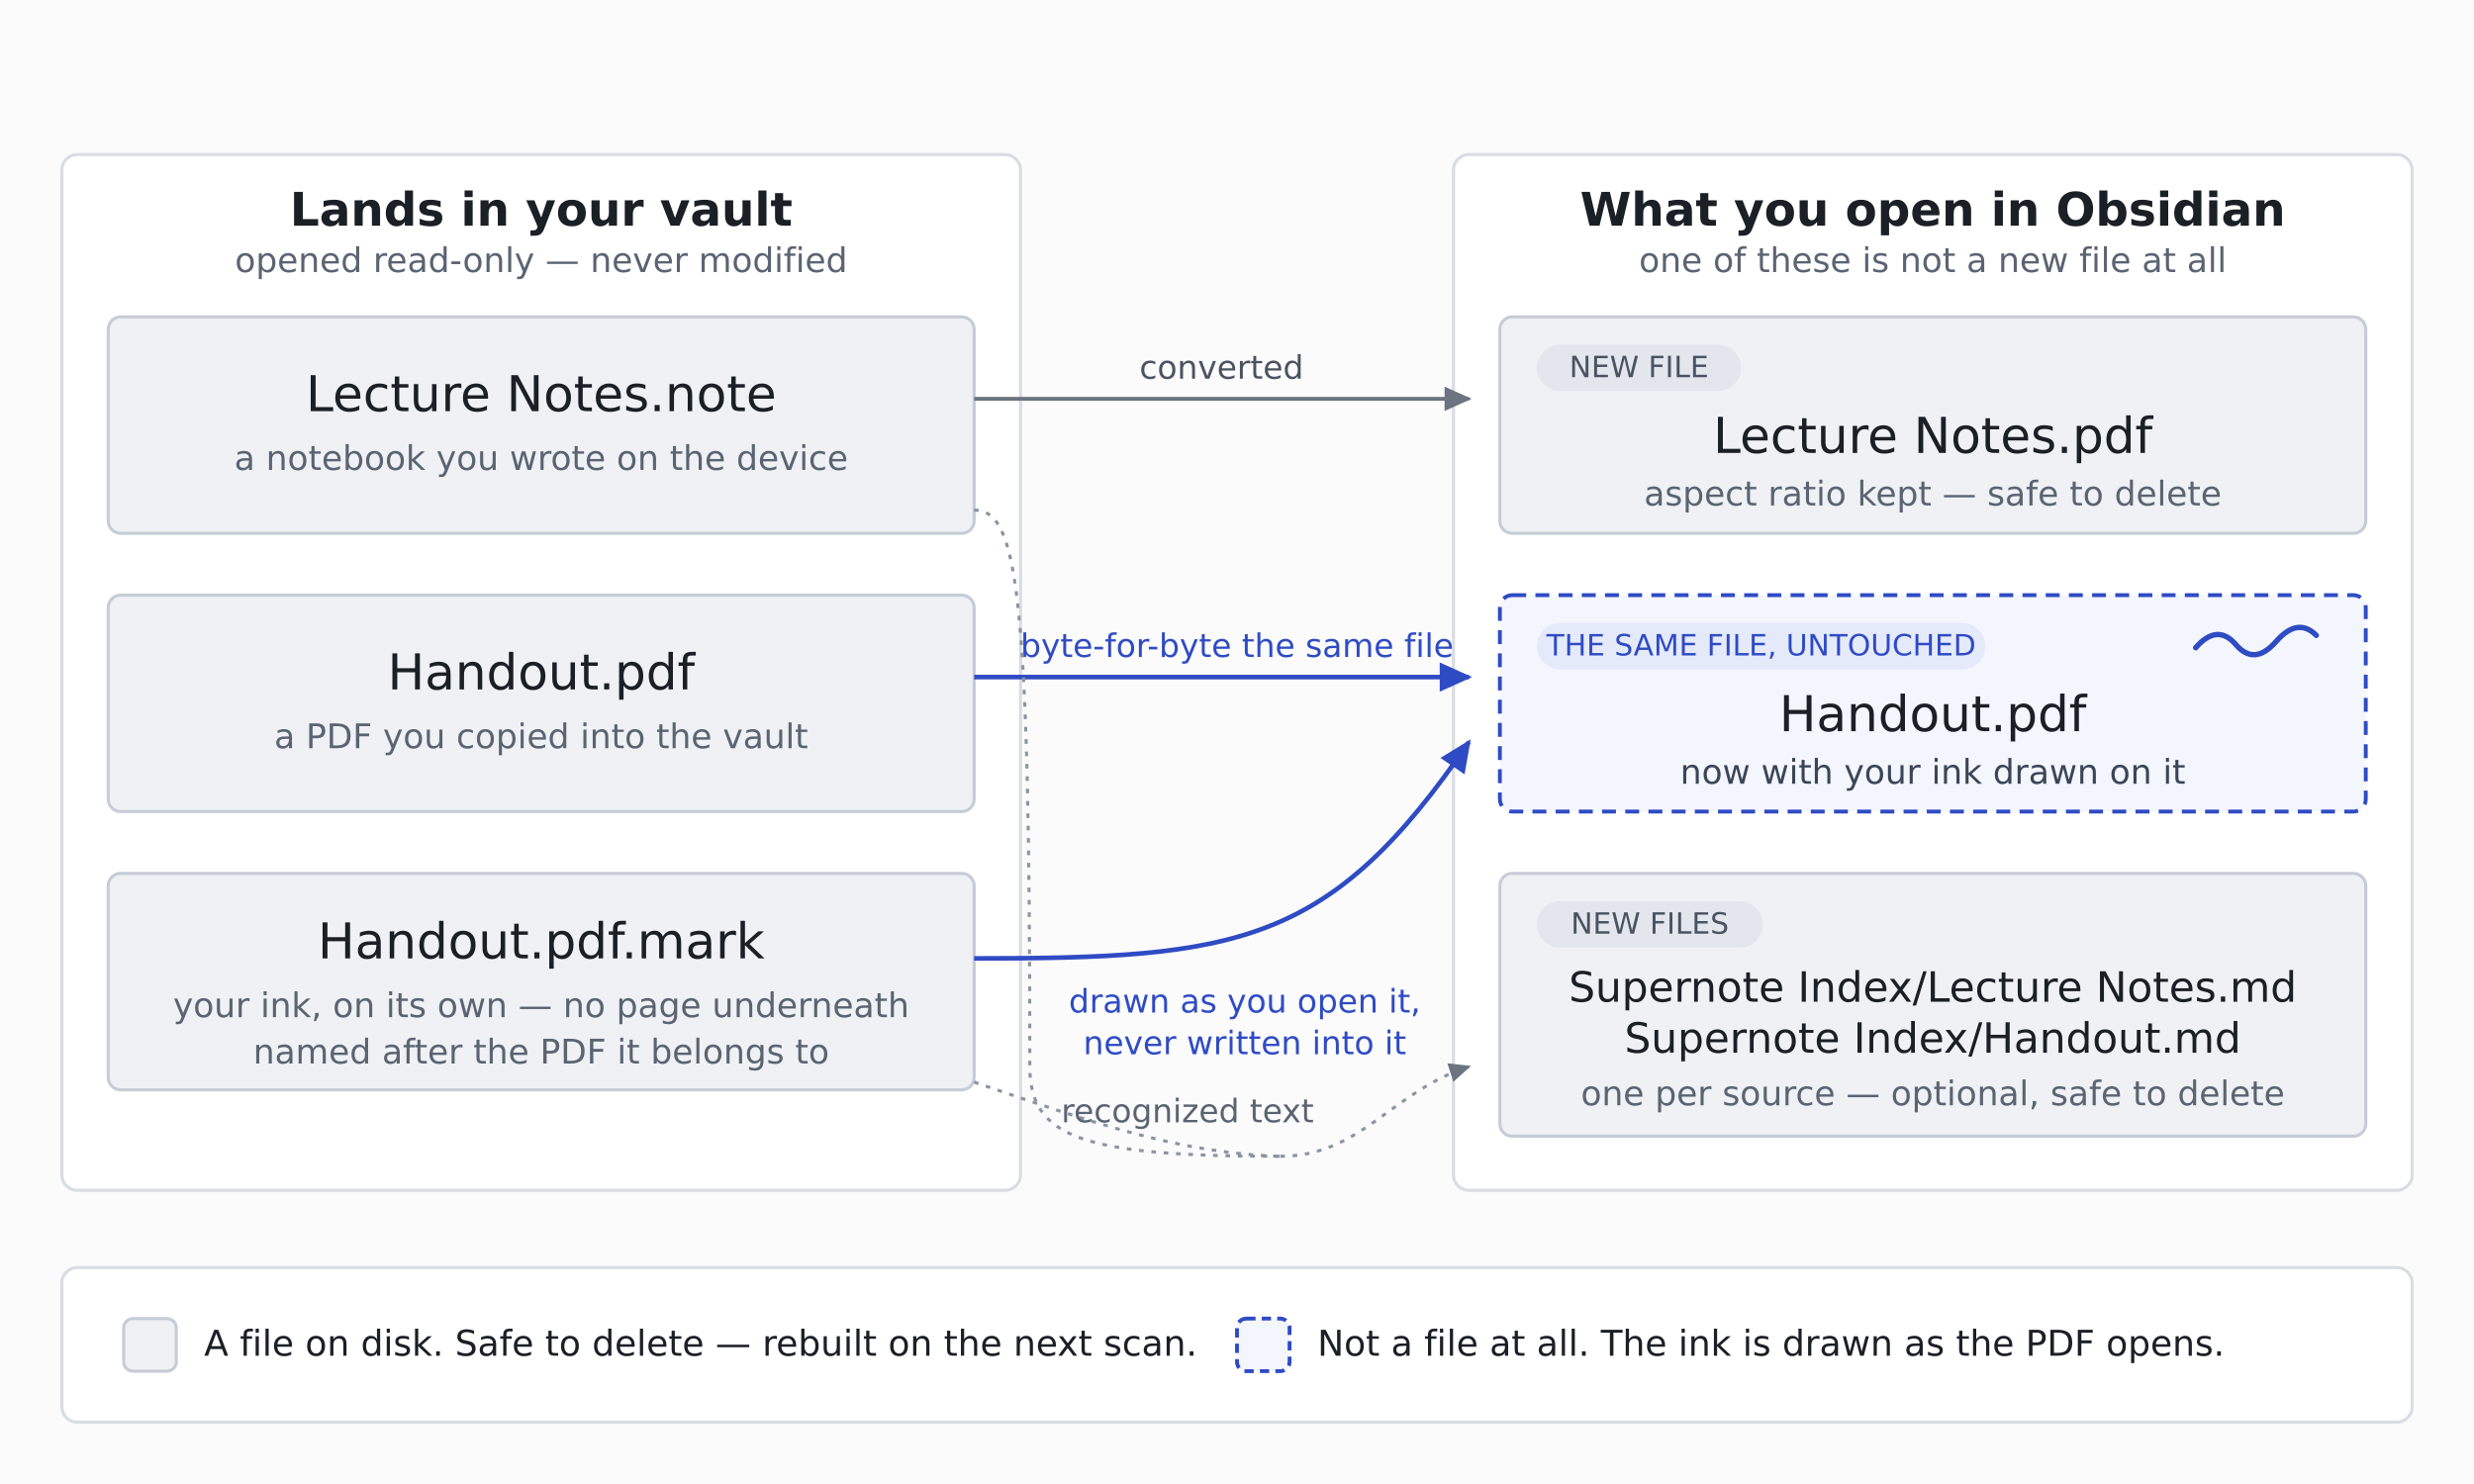
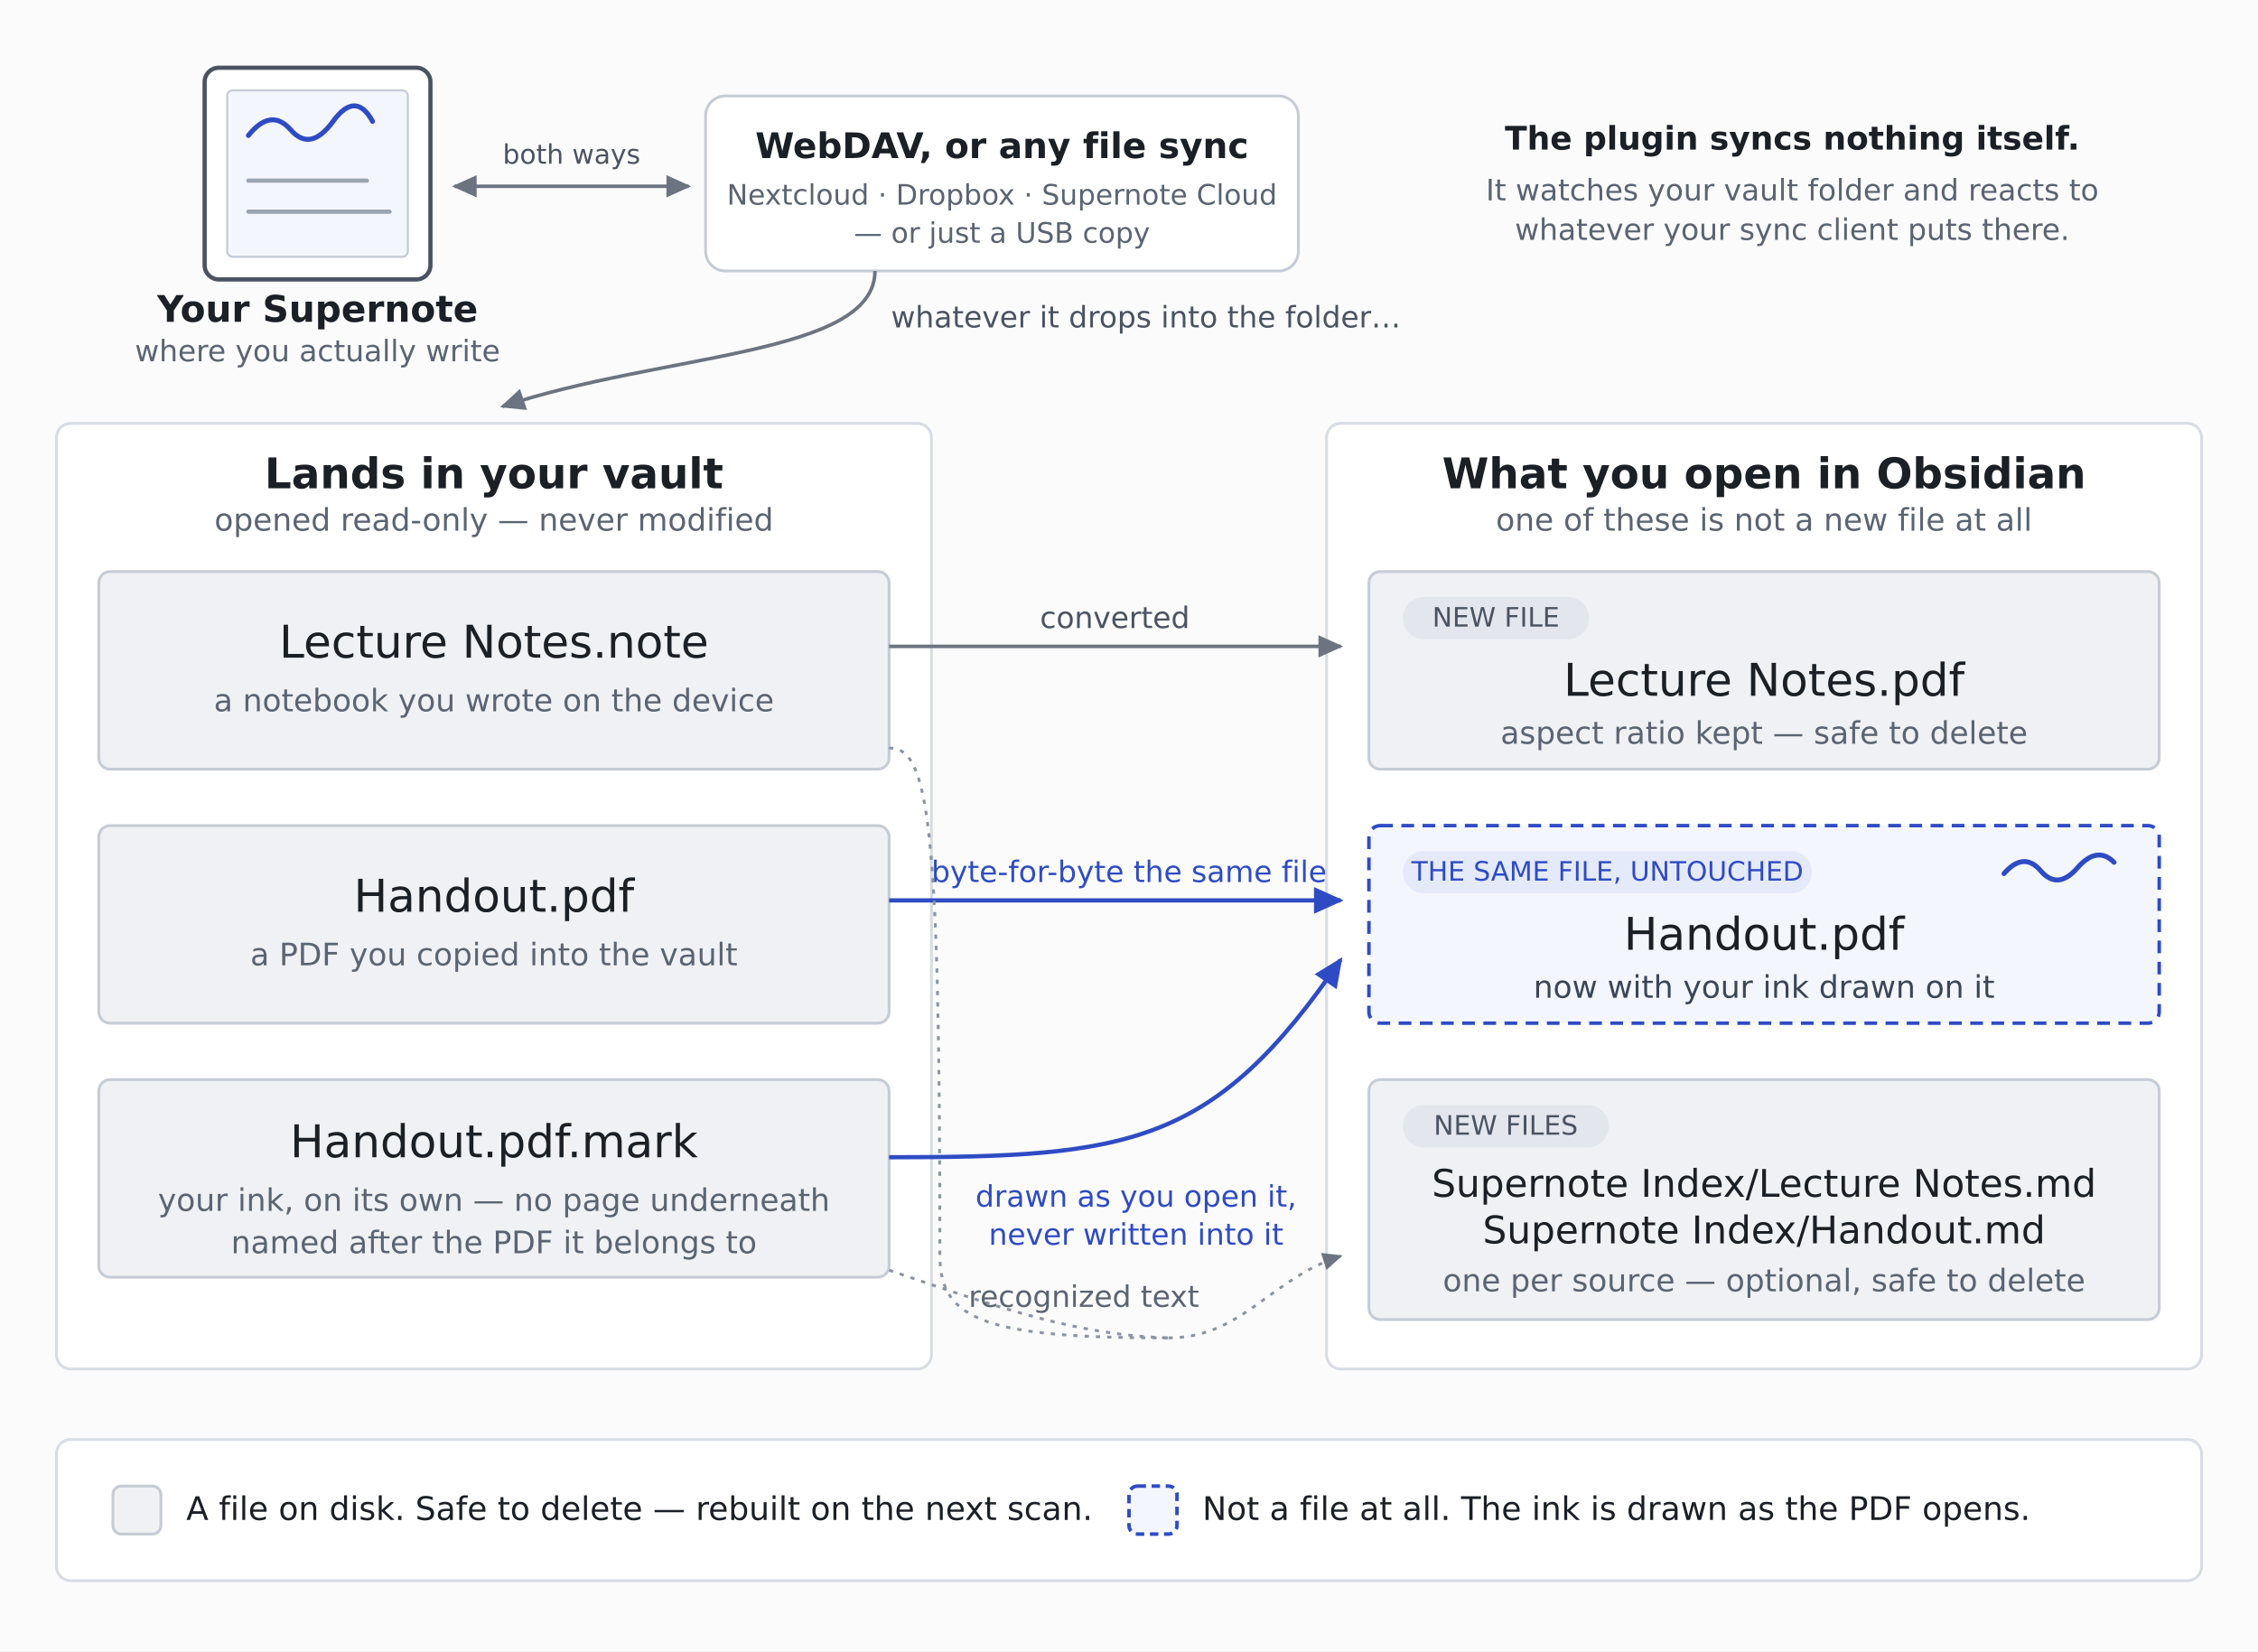
- <svg xmlns="http://www.w3.org/2000/svg" width="1600" height="960" viewBox="0 0 1600 960" font-family="DejaVu Sans, Helvetica, Arial, sans-serif">
+ <svg xmlns="http://www.w3.org/2000/svg" width="1600" height="1170" viewBox="0 0 1600 1170" font-family="DejaVu Sans, Helvetica, Arial, sans-serif">
  <defs>
    <marker id="tip" viewBox="0 0 10 10" refX="9" refY="5" markerWidth="7" markerHeight="7" orient="auto-start-reverse">
      <path d="M0,0.5 L10,5 L0,9.5 z" fill="#6B7480" />
    </marker>
    <marker id="tipInk" viewBox="0 0 10 10" refX="9" refY="5" markerWidth="7" markerHeight="7" orient="auto-start-reverse">
      <path d="M0,0.5 L10,5 L0,9.5 z" fill="#2F4BC4" />
    </marker>
  </defs>
-   <rect width="1600" height="960" fill="#FBFBFC" />
-   <rect x="40" y="100" width="620" height="670" rx="10" fill="#FFFFFF" stroke="#D8DCE3" stroke-width="2" />
-   <text x="350" y="146" text-anchor="middle" font-size="30" font-weight="bold" fill="#1B1F26">Lands in your vault</text>
-   <text x="350" y="176" text-anchor="middle" font-size="22" fill="#5A6472">opened read-only — never modified</text>
-   <rect x="70" y="205" width="560" height="140" rx="8" fill="#EFF1F4" stroke="#C6CCD6" stroke-width="2" />
-   <text x="350" y="266" text-anchor="middle" font-size="32" fill="#1B1F26">Lecture Notes.note</text>
-   <text x="350" y="304" text-anchor="middle" font-size="22" fill="#5A6472">a notebook you wrote on the device</text>
-   <rect x="70" y="385" width="560" height="140" rx="8" fill="#EFF1F4" stroke="#C6CCD6" stroke-width="2" />
-   <text x="350" y="446" text-anchor="middle" font-size="32" fill="#1B1F26">Handout.pdf</text>
-   <text x="350" y="484" text-anchor="middle" font-size="22" fill="#5A6472">a PDF you copied into the vault</text>
-   <rect x="70" y="565" width="560" height="140" rx="8" fill="#EFF1F4" stroke="#C6CCD6" stroke-width="2" />
-   <text x="350" y="620" text-anchor="middle" font-size="32" fill="#1B1F26">Handout.pdf.mark</text>
-   <text x="350" y="658" text-anchor="middle" font-size="22" fill="#5A6472">your ink, on its own — no page underneath</text>
-   <text x="350" y="688" text-anchor="middle" font-size="22" fill="#5A6472">named after the PDF it belongs to</text>
-   <rect x="940" y="100" width="620" height="670" rx="10" fill="#FFFFFF" stroke="#D8DCE3" stroke-width="2" />
-   <text x="1250" y="146" text-anchor="middle" font-size="30" font-weight="bold" fill="#1B1F26">What you open in Obsidian</text>
-   <text x="1250" y="176" text-anchor="middle" font-size="22" fill="#5A6472">one of these is not a new file at all</text>
-   <rect x="970" y="205" width="560" height="140" rx="8" fill="#EFF1F4" stroke="#C6CCD6" stroke-width="2" />
-   <rect x="994" y="223" width="132" height="30" rx="15" fill="#E3E7ED" />
-   <text x="1060" y="244" text-anchor="middle" font-size="19" fill="#4A5361">NEW FILE</text>
-   <text x="1250" y="293" text-anchor="middle" font-size="32" fill="#1B1F26">Lecture Notes.pdf</text>
-   <text x="1250" y="327" text-anchor="middle" font-size="22" fill="#5A6472">aspect ratio kept — safe to delete</text>
-   <rect x="970" y="385" width="560" height="140" rx="8" fill="#F4F6FE" stroke="#2F4BC4" stroke-width="2.5" stroke-dasharray="9 6" />
-   <rect x="994" y="403" width="290" height="30" rx="15" fill="#E5EAFB" />
-   <text x="1139" y="424" text-anchor="middle" font-size="19" fill="#2F4BC4">THE SAME FILE, UNTOUCHED</text>
-   <text x="1250" y="473" text-anchor="middle" font-size="32" fill="#1B1F26">Handout.pdf</text>
-   <text x="1250" y="507" text-anchor="middle" font-size="22" fill="#3A4657">now with your ink drawn on it</text>
-   <path d="M1420 419 q14 -16 26 -2 t26 -2 t26 -4" fill="none" stroke="#2F4BC4" stroke-width="3.5" stroke-linecap="round" />
-   <rect x="970" y="565" width="560" height="170" rx="8" fill="#EFF1F4" stroke="#C6CCD6" stroke-width="2" />
-   <rect x="994" y="583" width="146" height="30" rx="15" fill="#E3E7ED" />
-   <text x="1067" y="604" text-anchor="middle" font-size="19" fill="#4A5361">NEW FILES</text>
-   <text x="1250" y="648" text-anchor="middle" font-size="27" fill="#1B1F26">Supernote Index/Lecture Notes.md</text>
-   <text x="1250" y="681" text-anchor="middle" font-size="27" fill="#1B1F26">Supernote Index/Handout.md</text>
-   <text x="1250" y="715" text-anchor="middle" font-size="22" fill="#5A6472">one per source — optional, safe to delete</text>
-   <path d="M630 258 H950" fill="none" stroke="#6B7480" stroke-width="2.5" marker-end="url(#tip)" />
-   <text x="790" y="245" text-anchor="middle" font-size="21" fill="#4A5361">converted</text>
-   <path d="M630 438 H950" fill="none" stroke="#2F4BC4" stroke-width="3" marker-end="url(#tipInk)" />
-   <text x="800" y="425" text-anchor="middle" font-size="21" fill="#2F4BC4">byte-for-byte the same file</text>
-   <path d="M630 620 C 800 620, 860 612, 950 480" fill="none" stroke="#2F4BC4" stroke-width="3" marker-end="url(#tipInk)" />
-   <text x="805" y="655" text-anchor="middle" font-size="21" fill="#2F4BC4">drawn as you open it,</text>
-   <text x="805" y="682" text-anchor="middle" font-size="21" fill="#2F4BC4">never written into it</text>
-   <path d="M630 330 C 658 330, 666 380, 666 690 C 666 736, 700 748, 828 748" fill="none" stroke="#8A94A2" stroke-width="2" stroke-dasharray="3 5" />
-   <path d="M630 700 C 706 726, 762 746, 828 748" fill="none" stroke="#8A94A2" stroke-width="2" stroke-dasharray="3 5" />
-   <path d="M828 748 C 880 748, 900 706, 950 690" fill="none" stroke="#8A94A2" stroke-width="2" stroke-dasharray="3 5" marker-end="url(#tip)" />
-   <text x="768" y="726" text-anchor="middle" font-size="21" fill="#5A6472">recognized text</text>
-   <rect x="40" y="820" width="1520" height="100" rx="10" fill="#FFFFFF" stroke="#D8DCE3" stroke-width="2" />
-   <rect x="80" y="853" width="34" height="34" rx="6" fill="#EFF1F4" stroke="#C6CCD6" stroke-width="2" />
-   <text x="132" y="877" font-size="23" fill="#1B1F26">A file on disk. Safe to delete — rebuilt on the next scan.</text>
-   <rect x="800" y="853" width="34" height="34" rx="6" fill="#F4F6FE" stroke="#2F4BC4" stroke-width="2.5" stroke-dasharray="6 4" />
-   <text x="852" y="877" font-size="23" fill="#1B1F26">Not a file at all. The ink is drawn as the PDF opens.</text>
+   <rect width="1600" height="1170" fill="#FBFBFC" />
+   <rect x="145" y="48" width="160" height="150" rx="10" fill="#FFFFFF" stroke="#4A5361" stroke-width="3" />
+   <rect x="161" y="64" width="128" height="118" rx="4" fill="#F4F6FE" stroke="#C6CCD6" stroke-width="1.5" />
+   <path d="M176 96 q16 -20 30 -4 t30 -6 t28 0" fill="none" stroke="#2F4BC4" stroke-width="3.5" stroke-linecap="round" />
+   <path d="M176 128 h84" stroke="#9AA3B0" stroke-width="3" stroke-linecap="round" />
+   <path d="M176 150 h100" stroke="#9AA3B0" stroke-width="3" stroke-linecap="round" />
+   <text x="225" y="228" text-anchor="middle" font-size="26" font-weight="bold" fill="#1B1F26">Your Supernote</text>
+   <text x="225" y="256" text-anchor="middle" font-size="21" fill="#5A6472">where you actually write</text>
+   <path d="M322 132 H488" fill="none" stroke="#6B7480" stroke-width="2.5" marker-start="url(#tip)" marker-end="url(#tip)" />
+   <text x="405" y="116" text-anchor="middle" font-size="19" fill="#4A5361">both ways</text>
+   <rect x="500" y="68" width="420" height="124" rx="14" fill="#FFFFFF" stroke="#C6CCD6" stroke-width="2" />
+   <text x="710" y="112" text-anchor="middle" font-size="25" font-weight="bold" fill="#1B1F26">WebDAV, or any file sync</text>
+   <text x="710" y="145" text-anchor="middle" font-size="20" fill="#5A6472">Nextcloud · Dropbox · Supernote Cloud</text>
+   <text x="710" y="172" text-anchor="middle" font-size="20" fill="#5A6472">— or just a USB copy</text>
+   <path d="M620 192 C 620 252, 470 250, 356 288" fill="none" stroke="#6B7480" stroke-width="2.5" marker-end="url(#tip)" />
+   <text x="812" y="232" text-anchor="middle" font-size="21" fill="#4A5361">whatever it drops into the folder…</text>
+   <text x="1270" y="106" text-anchor="middle" font-size="23" font-weight="bold" fill="#1B1F26">The plugin syncs nothing itself.</text>
+   <text x="1270" y="142" text-anchor="middle" font-size="21" fill="#5A6472">It watches your vault folder and reacts to</text>
+   <text x="1270" y="170" text-anchor="middle" font-size="21" fill="#5A6472">whatever your sync client puts there.</text>
+   <g transform="translate(0,200)">
+     <rect x="40" y="100" width="620" height="670" rx="10" fill="#FFFFFF" stroke="#D8DCE3" stroke-width="2" />
+     <text x="350" y="146" text-anchor="middle" font-size="30" font-weight="bold" fill="#1B1F26">Lands in your vault</text>
+     <text x="350" y="176" text-anchor="middle" font-size="22" fill="#5A6472">opened read-only — never modified</text>
+     <rect x="70" y="205" width="560" height="140" rx="8" fill="#EFF1F4" stroke="#C6CCD6" stroke-width="2" />
+     <text x="350" y="266" text-anchor="middle" font-size="32" fill="#1B1F26">Lecture Notes.note</text>
+     <text x="350" y="304" text-anchor="middle" font-size="22" fill="#5A6472">a notebook you wrote on the device</text>
+     <rect x="70" y="385" width="560" height="140" rx="8" fill="#EFF1F4" stroke="#C6CCD6" stroke-width="2" />
+     <text x="350" y="446" text-anchor="middle" font-size="32" fill="#1B1F26">Handout.pdf</text>
+     <text x="350" y="484" text-anchor="middle" font-size="22" fill="#5A6472">a PDF you copied into the vault</text>
+     <rect x="70" y="565" width="560" height="140" rx="8" fill="#EFF1F4" stroke="#C6CCD6" stroke-width="2" />
+     <text x="350" y="620" text-anchor="middle" font-size="32" fill="#1B1F26">Handout.pdf.mark</text>
+     <text x="350" y="658" text-anchor="middle" font-size="22" fill="#5A6472">your ink, on its own — no page underneath</text>
+     <text x="350" y="688" text-anchor="middle" font-size="22" fill="#5A6472">named after the PDF it belongs to</text>
+     <rect x="940" y="100" width="620" height="670" rx="10" fill="#FFFFFF" stroke="#D8DCE3" stroke-width="2" />
+     <text x="1250" y="146" text-anchor="middle" font-size="30" font-weight="bold" fill="#1B1F26">What you open in Obsidian</text>
+     <text x="1250" y="176" text-anchor="middle" font-size="22" fill="#5A6472">one of these is not a new file at all</text>
+     <rect x="970" y="205" width="560" height="140" rx="8" fill="#EFF1F4" stroke="#C6CCD6" stroke-width="2" />
+     <rect x="994" y="223" width="132" height="30" rx="15" fill="#E3E7ED" />
+     <text x="1060" y="244" text-anchor="middle" font-size="19" fill="#4A5361">NEW FILE</text>
+     <text x="1250" y="293" text-anchor="middle" font-size="32" fill="#1B1F26">Lecture Notes.pdf</text>
+     <text x="1250" y="327" text-anchor="middle" font-size="22" fill="#5A6472">aspect ratio kept — safe to delete</text>
+     <rect x="970" y="385" width="560" height="140" rx="8" fill="#F4F6FE" stroke="#2F4BC4" stroke-width="2.5" stroke-dasharray="9 6" />
+     <rect x="994" y="403" width="290" height="30" rx="15" fill="#E5EAFB" />
+     <text x="1139" y="424" text-anchor="middle" font-size="19" fill="#2F4BC4">THE SAME FILE, UNTOUCHED</text>
+     <text x="1250" y="473" text-anchor="middle" font-size="32" fill="#1B1F26">Handout.pdf</text>
+     <text x="1250" y="507" text-anchor="middle" font-size="22" fill="#3A4657">now with your ink drawn on it</text>
+     <path d="M1420 419 q14 -16 26 -2 t26 -2 t26 -4" fill="none" stroke="#2F4BC4" stroke-width="3.5" stroke-linecap="round" />
+     <rect x="970" y="565" width="560" height="170" rx="8" fill="#EFF1F4" stroke="#C6CCD6" stroke-width="2" />
+     <rect x="994" y="583" width="146" height="30" rx="15" fill="#E3E7ED" />
+     <text x="1067" y="604" text-anchor="middle" font-size="19" fill="#4A5361">NEW FILES</text>
+     <text x="1250" y="648" text-anchor="middle" font-size="27" fill="#1B1F26">Supernote Index/Lecture Notes.md</text>
+     <text x="1250" y="681" text-anchor="middle" font-size="27" fill="#1B1F26">Supernote Index/Handout.md</text>
+     <text x="1250" y="715" text-anchor="middle" font-size="22" fill="#5A6472">one per source — optional, safe to delete</text>
+     <path d="M630 258 H950" fill="none" stroke="#6B7480" stroke-width="2.5" marker-end="url(#tip)" />
+     <text x="790" y="245" text-anchor="middle" font-size="21" fill="#4A5361">converted</text>
+     <path d="M630 438 H950" fill="none" stroke="#2F4BC4" stroke-width="3" marker-end="url(#tipInk)" />
+     <text x="800" y="425" text-anchor="middle" font-size="21" fill="#2F4BC4">byte-for-byte the same file</text>
+     <path d="M630 620 C 800 620, 860 612, 950 480" fill="none" stroke="#2F4BC4" stroke-width="3" marker-end="url(#tipInk)" />
+     <text x="805" y="655" text-anchor="middle" font-size="21" fill="#2F4BC4">drawn as you open it,</text>
+     <text x="805" y="682" text-anchor="middle" font-size="21" fill="#2F4BC4">never written into it</text>
+     <path d="M630 330 C 658 330, 666 380, 666 690 C 666 736, 700 748, 828 748" fill="none" stroke="#8A94A2" stroke-width="2" stroke-dasharray="3 5" />
+     <path d="M630 700 C 706 726, 762 746, 828 748" fill="none" stroke="#8A94A2" stroke-width="2" stroke-dasharray="3 5" />
+     <path d="M828 748 C 880 748, 900 706, 950 690" fill="none" stroke="#8A94A2" stroke-width="2" stroke-dasharray="3 5" marker-end="url(#tip)" />
+     <text x="768" y="726" text-anchor="middle" font-size="21" fill="#5A6472">recognized text</text>
+     <rect x="40" y="820" width="1520" height="100" rx="10" fill="#FFFFFF" stroke="#D8DCE3" stroke-width="2" />
+     <rect x="80" y="853" width="34" height="34" rx="6" fill="#EFF1F4" stroke="#C6CCD6" stroke-width="2" />
+     <text x="132" y="877" font-size="23" fill="#1B1F26">A file on disk. Safe to delete — rebuilt on the next scan.</text>
+     <rect x="800" y="853" width="34" height="34" rx="6" fill="#F4F6FE" stroke="#2F4BC4" stroke-width="2.5" stroke-dasharray="6 4" />
+     <text x="852" y="877" font-size="23" fill="#1B1F26">Not a file at all. The ink is drawn as the PDF opens.</text>
+   </g>
</svg>
